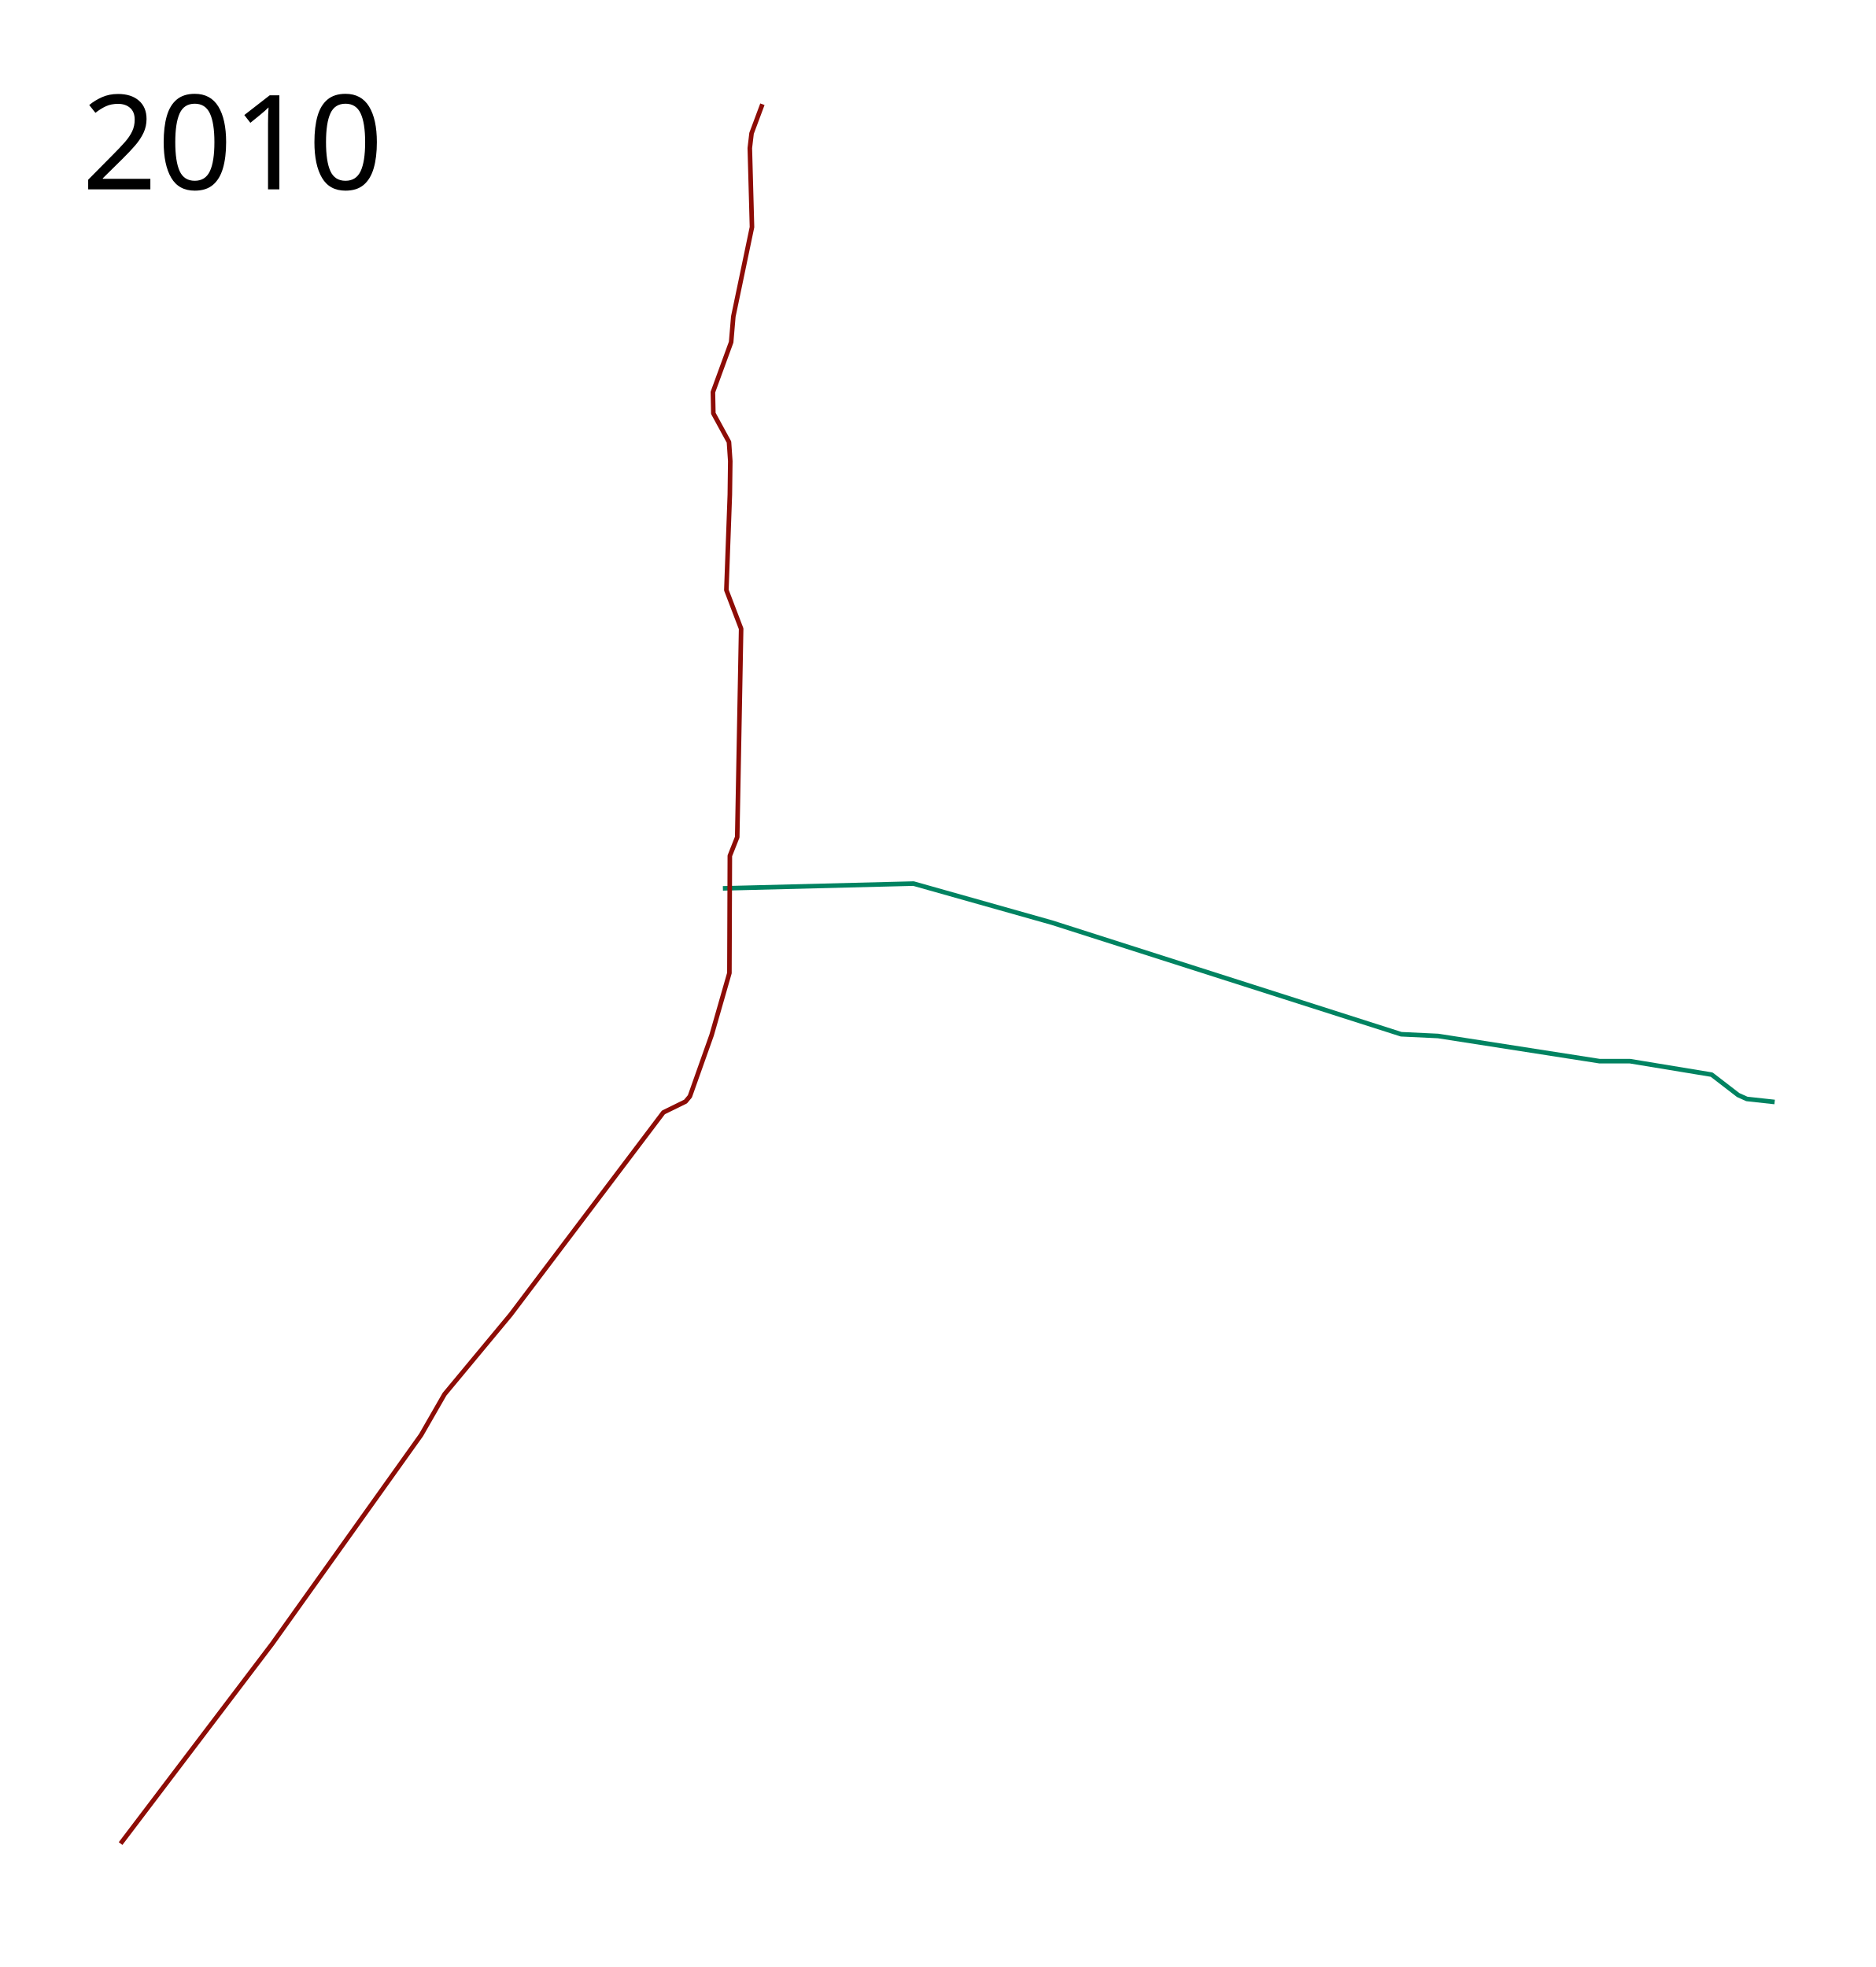
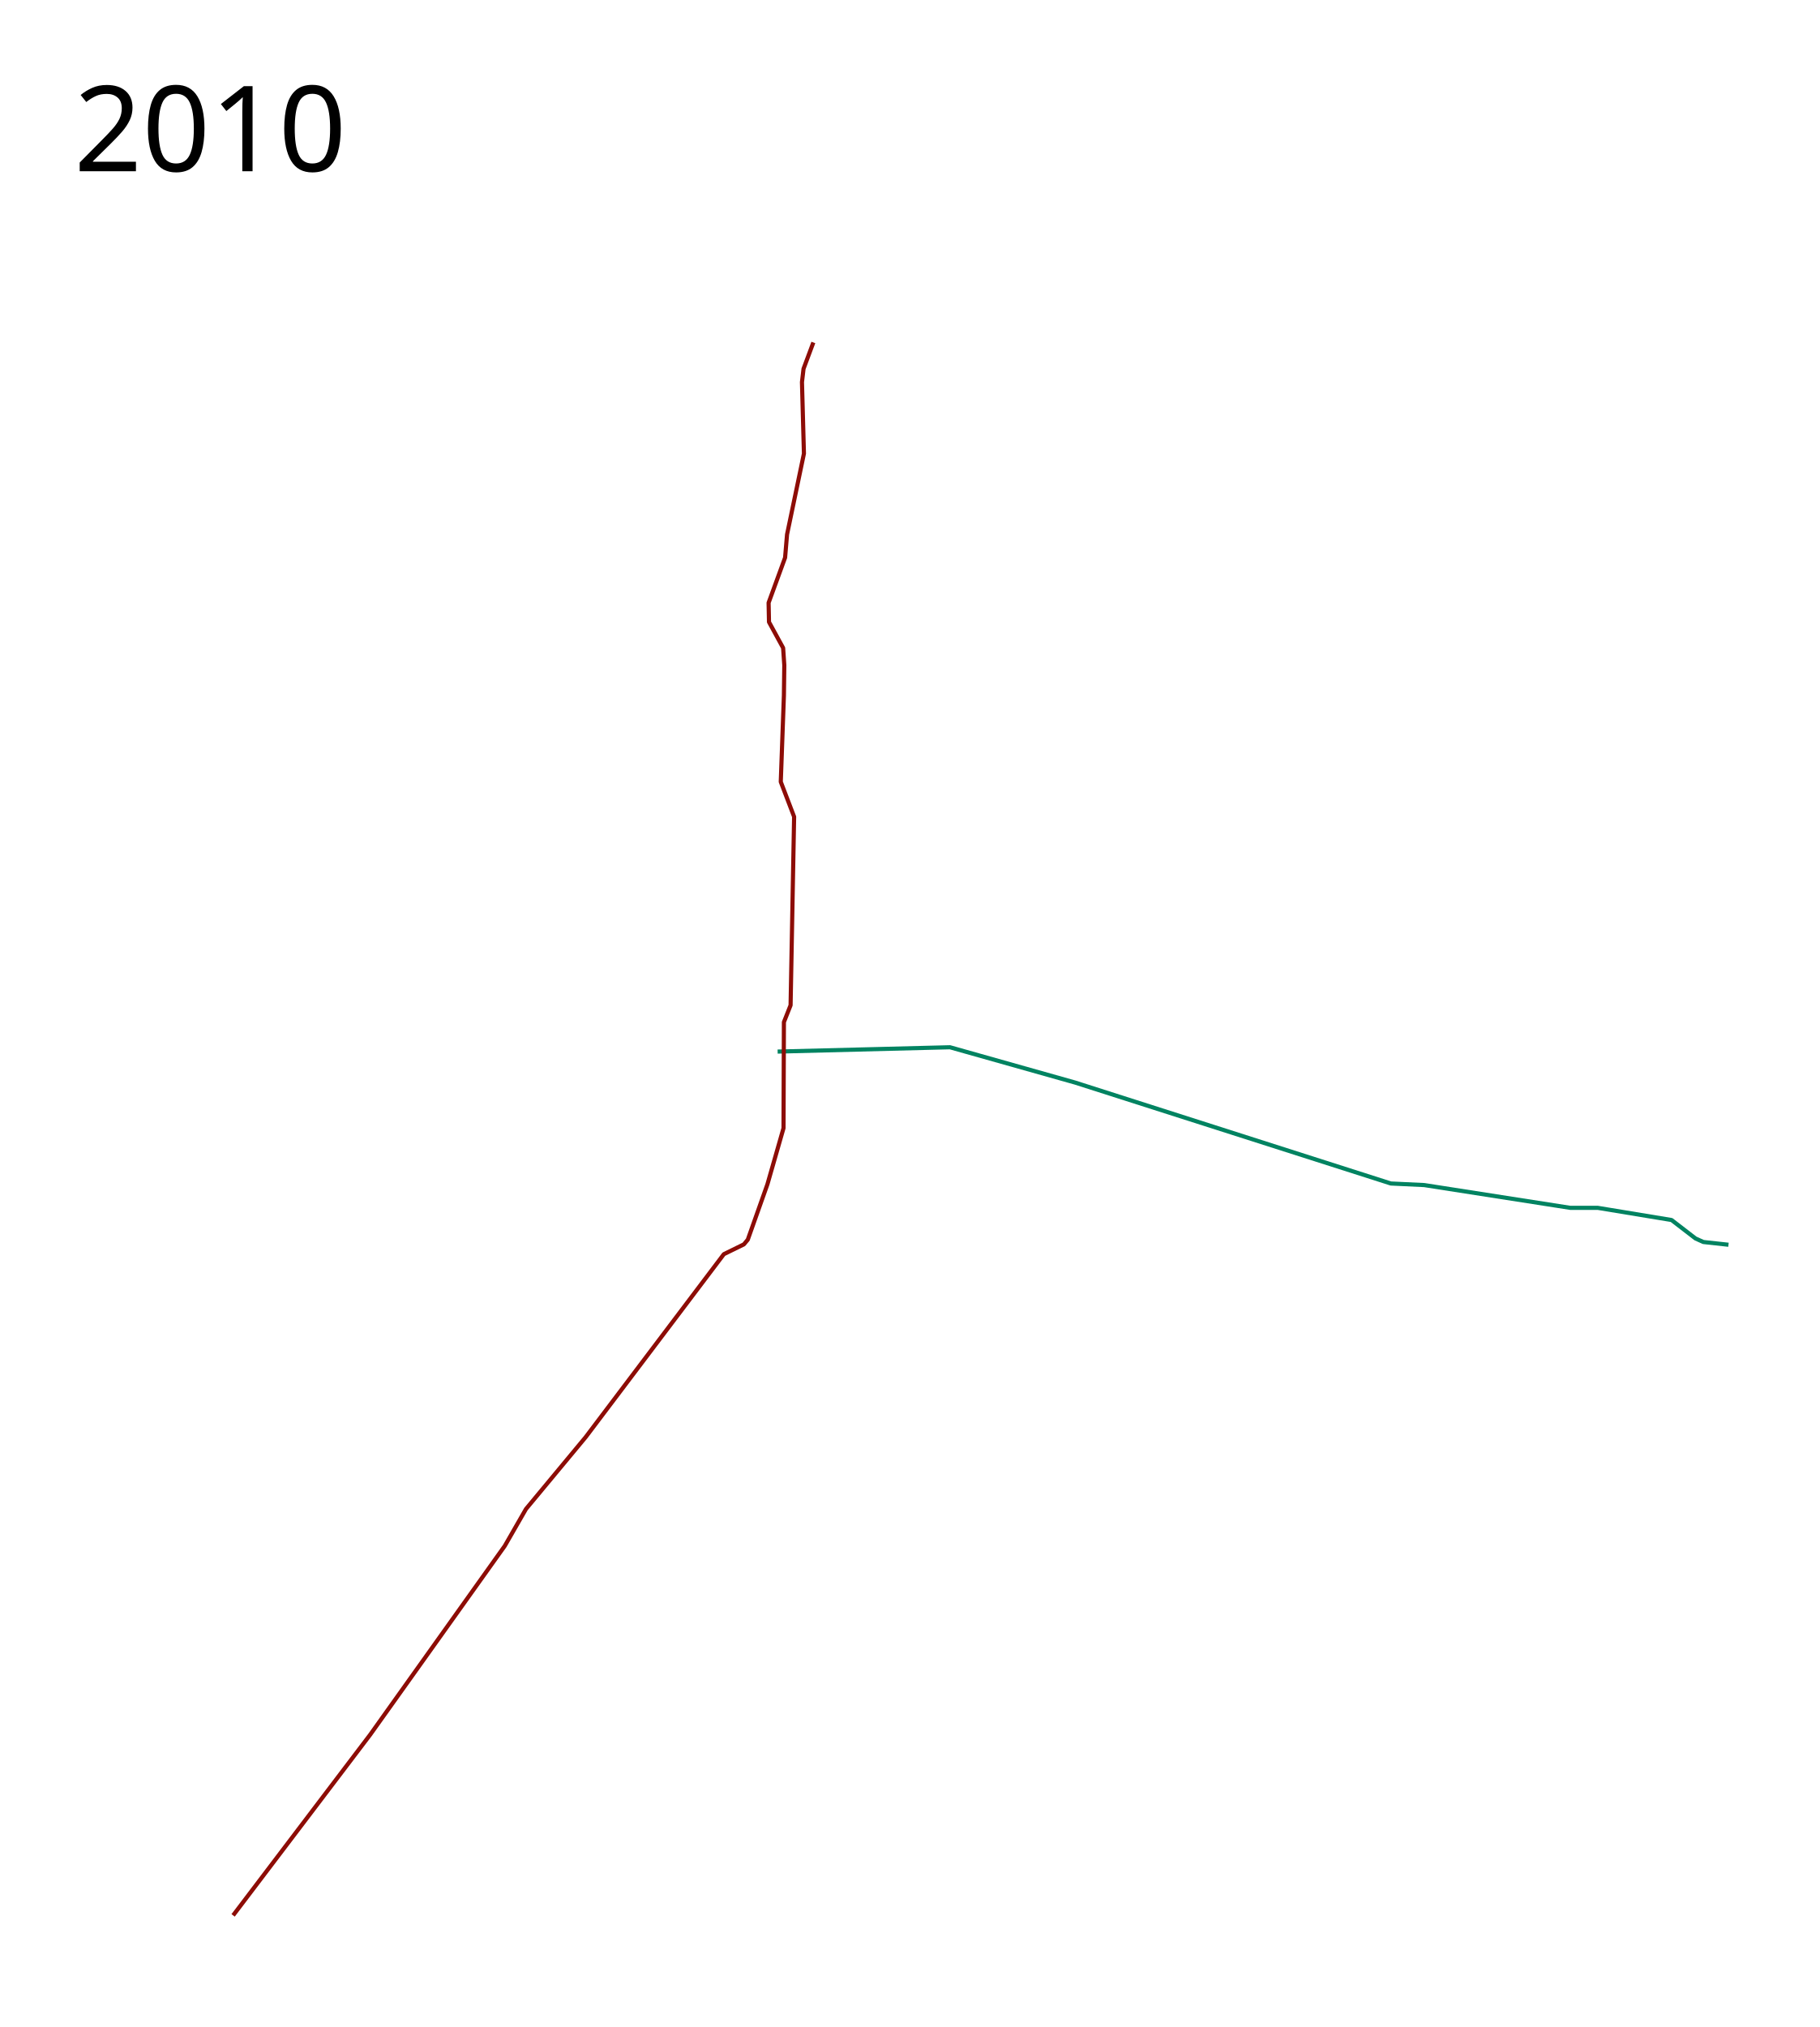
- <svg xmlns="http://www.w3.org/2000/svg" height="2150" width="2050">
+ <svg xmlns="http://www.w3.org/2000/svg" viewBox="-150 -300 2200 2450" height="2450" width="2200">
  <path d="M790.034 971.017l208.339-5.22 151.39 42.711 381.559 121.967 40.339 1.898 176.542 27.525h33.22l89.221 14.712 28.95 22.305 9.49 4.271 30.374 3.323" fill="none" stroke="#018361" stroke-width="5" stroke-linejoin="round" />
  <path d="M833.22 113.932l-11.864 31.797-1.898 16.135 2.373 86.373L801.424 346l-2.373 28-19.932 54.576.474 23.255 17.085 31.322 1.424 20.88-.475 36.543-3.796 104.407 16.135 42.237-4.271 227.797-8.068 20.407-.474 128.135-19.458 67.865-23.729 66.915-4.746 5.695-24.203 11.864-167.05 221.153-72.136 86.847-25.628 44.61-162.728 228.211-165.678 218.366" fill="none" stroke="#8d0c06" stroke-width="5" stroke-linejoin="round" />
-   <text style="line-height:125%;-inkscape-font-specification:Sans" y="206.961" x="89.453" font-weight="400" font-size="144px" font-family="Sans" letter-spacing="0" word-spacing="0">
-     <tspan y="206.961" x="89.453">2010</tspan>
+   <text style="line-height:125%;-inkscape-font-specification:Sans" y="-93.039" x="-60.547" font-weight="400" font-size="144px" font-family="Sans" letter-spacing="0" word-spacing="0">
+     <tspan y="-93.039" x="-60.547">2010</tspan>
  </text>
</svg>
